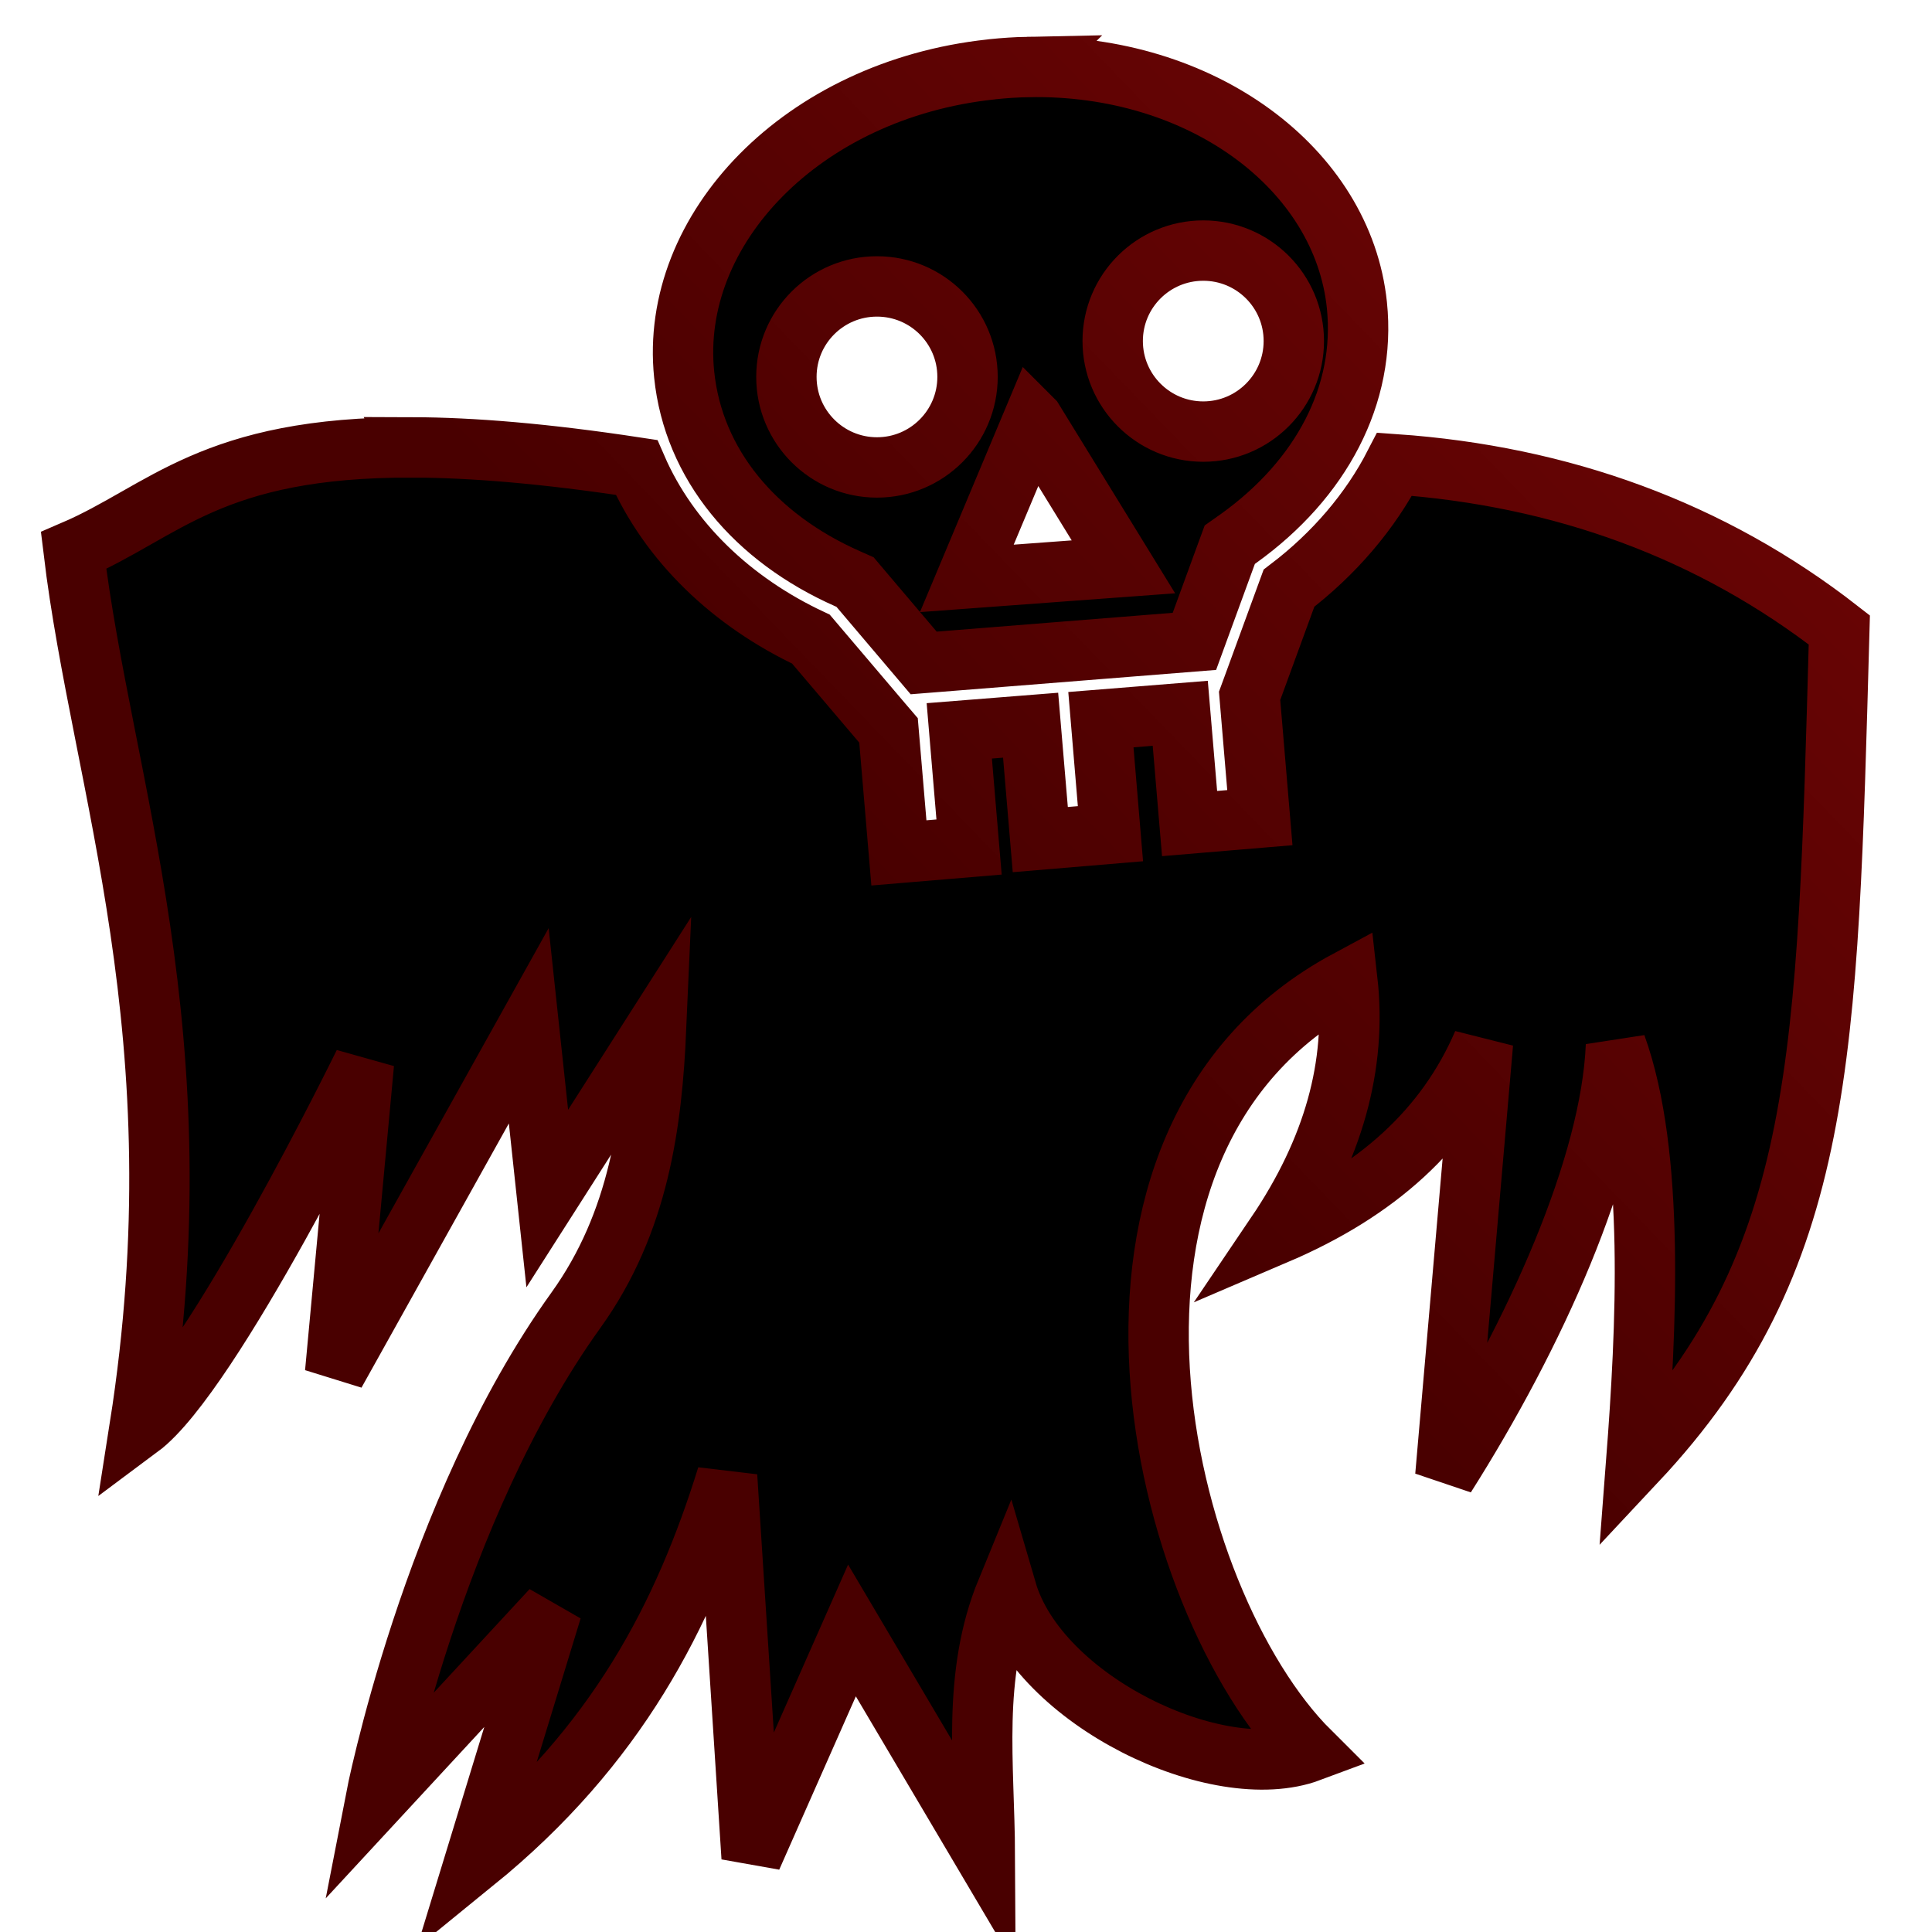
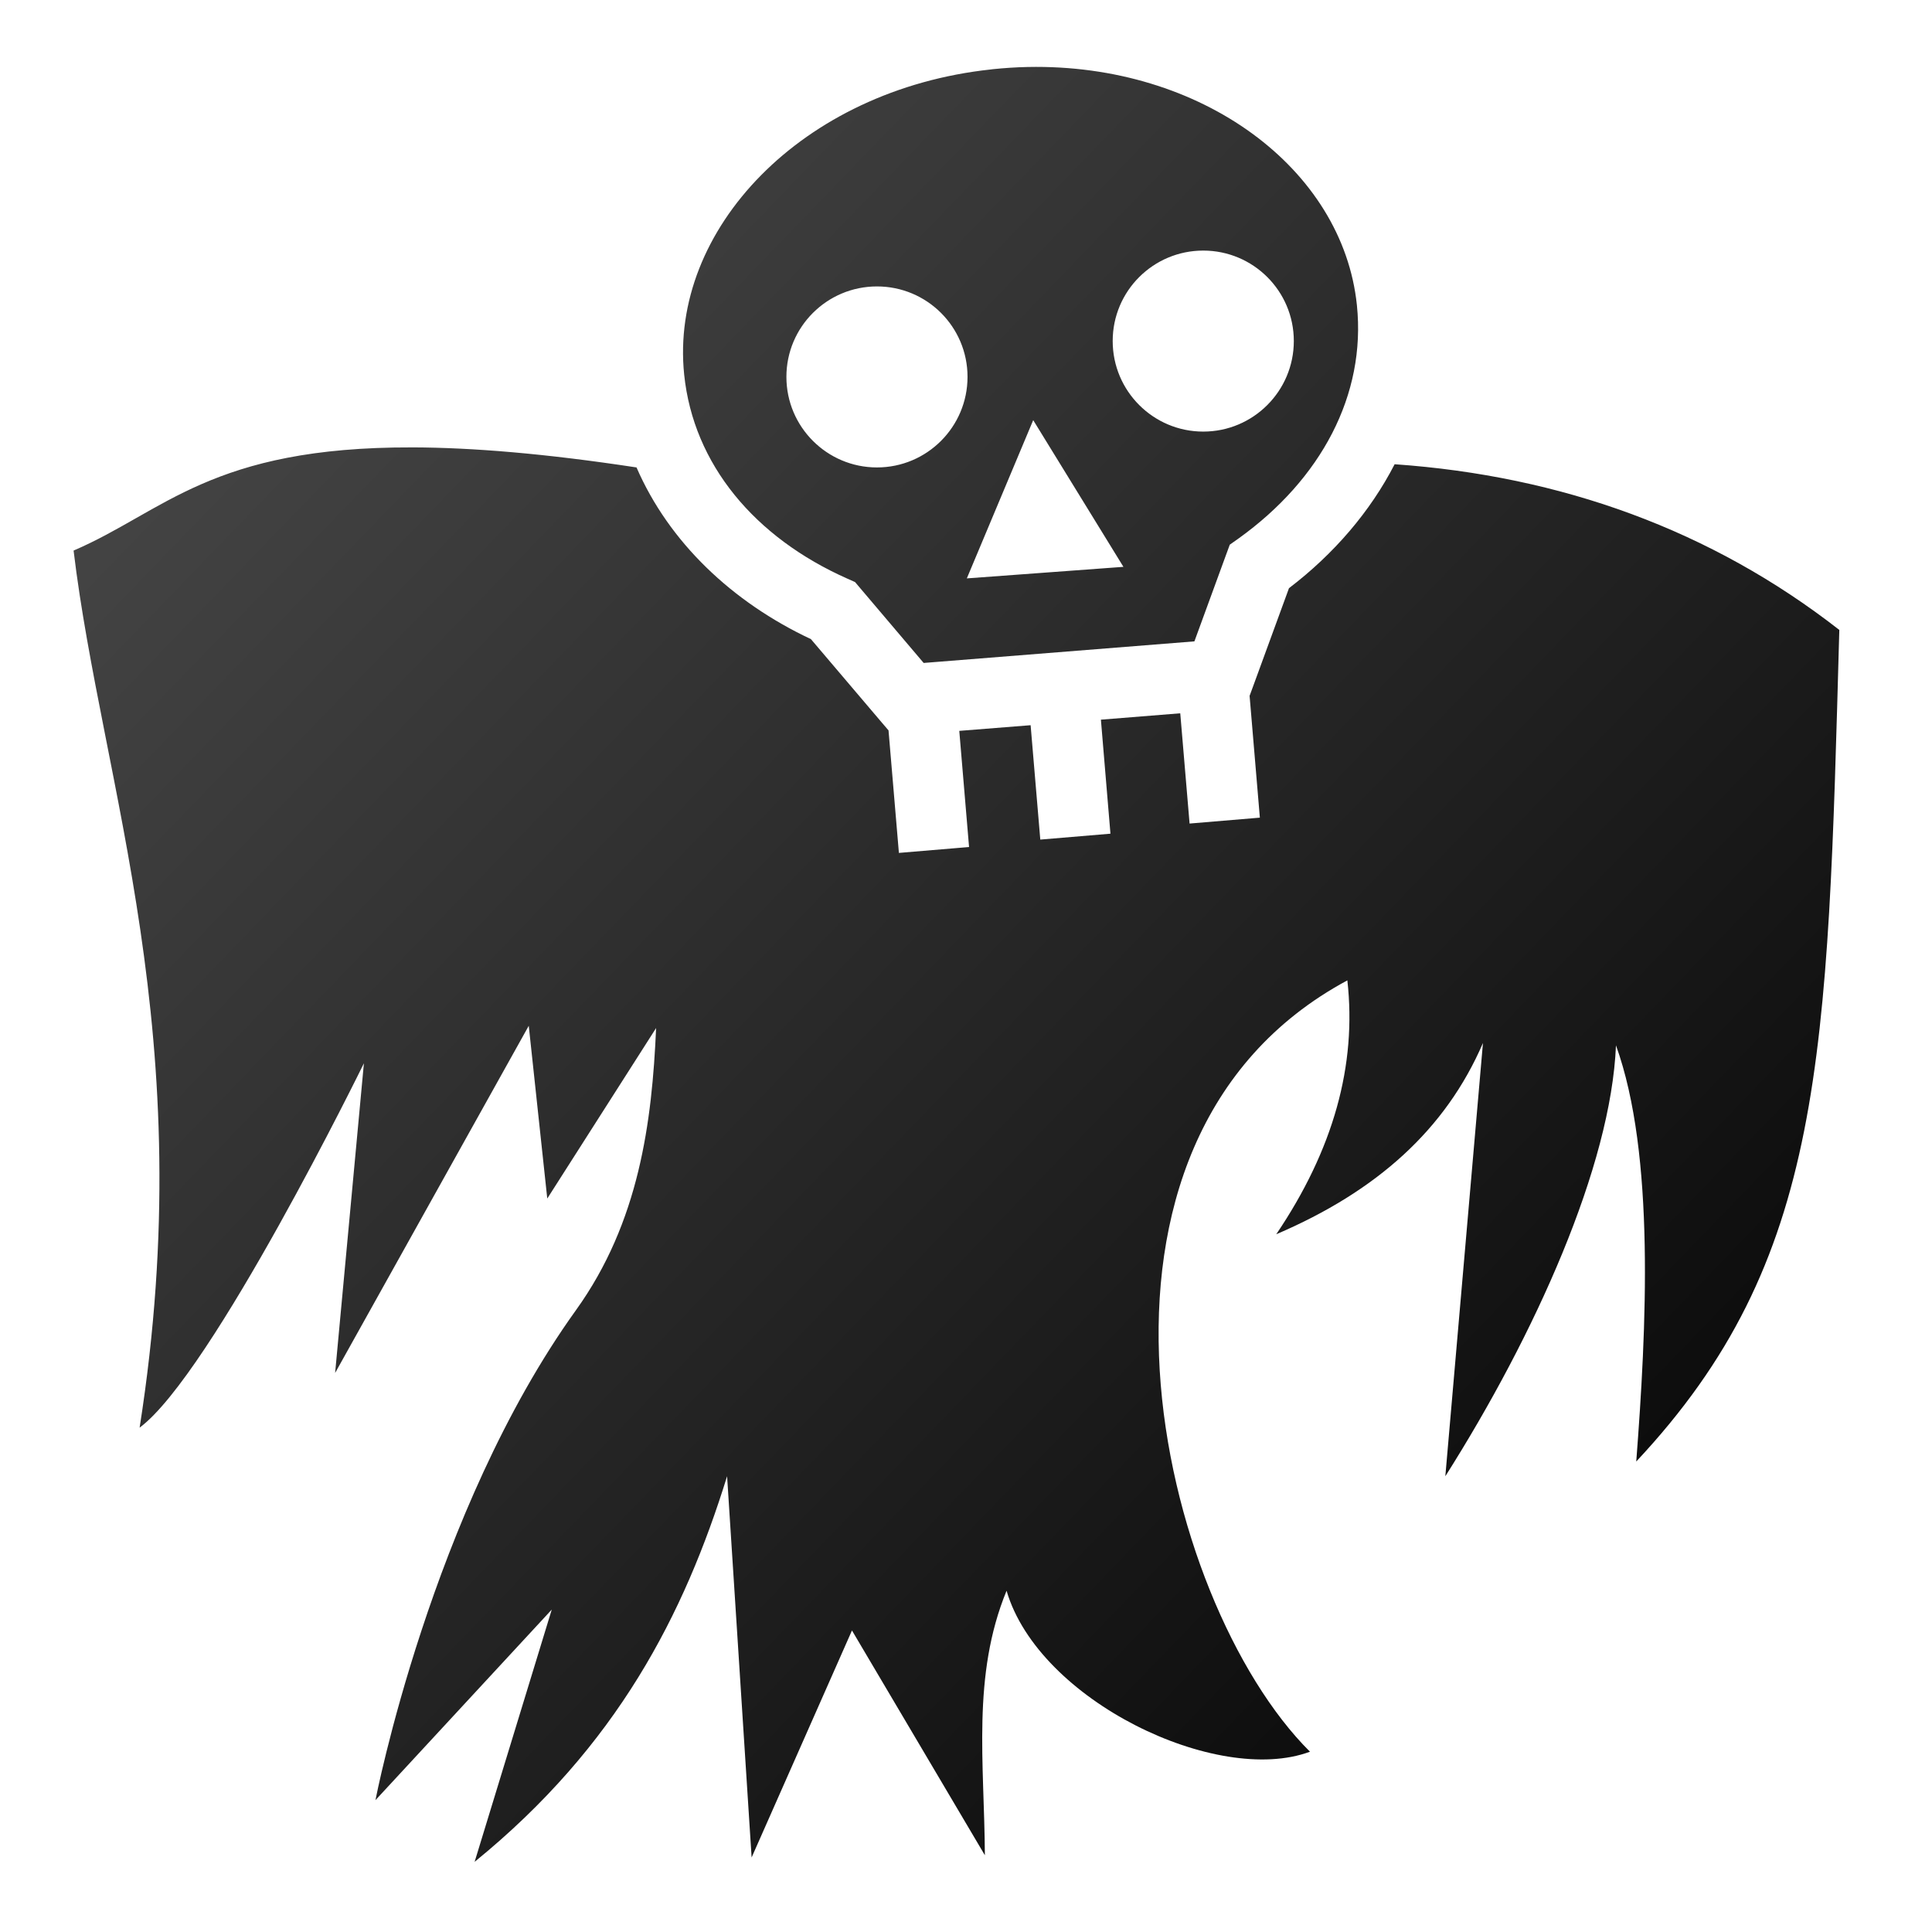
- <svg xmlns="http://www.w3.org/2000/svg" viewBox="0 0 512 512" style="height: 512px; width: 512px;">
+ <svg xmlns="http://www.w3.org/2000/svg" viewBox="0 0 512 512">
  <defs>
-     <linearGradient x1="0" x2="1" y1="1" y2="0" id="bg-gradient">
-       <stop offset="50%" stop-color="#000000" stop-opacity="1" />
-       <stop offset="100%" stop-color="#000000" stop-opacity="1" />
+     <linearGradient id="bg-gradient" x1="0" x2="1" y1="0" y2="1">
+       <stop offset="0%" stop-color="rgb(78, 78, 78)" />
+       <stop offset="100%" stop-color="rgb(0, 0, 0)" />
    </linearGradient>
-     <linearGradient x1="0" x2="1" y1="1" y2="0" id="stroke-gradient">
-       <stop offset="50%" stop-color="#490000" stop-opacity="1" />
-       <stop offset="100%" stop-color="#730606" stop-opacity="1" />
+     <linearGradient id="stroke-gradient" x1="0" x2="1" y1="0" y2="1">
+       <stop offset="0%" stop-color="rgb(129, 128, 128)" />
+       <stop offset="100%" stop-color="rgb(79, 78, 78)" />
    </linearGradient>
  </defs>
-   <g class="" transform="translate(0,0)" style="">
-     <path d="M272.375 17.75c-3.073.063-6.2.27-9.344.594l-.467.062c-50.047 5.388-85.223 42.445-81.25 80.875 2.455 23.772 18.7 43.2 43.312 54.095l1.97.875 1.374 1.625 16.81 19.813 71.75-5.72 8.376-22.905 1-2.72 2.344-1.655c21.862-15.694 33.8-38.044 31.344-61.813-3.736-36.142-41.12-64.063-87.22-63.125zm46.5 48.656c13.252 0 24 10.717 24 23.97 0 13.25-10.748 24-24 24s-24-10.75-24-24c0-13.253 10.748-23.97 24-23.97zm-86.47 9.5c13.253 0 24 10.717 24 23.97 0 13.25-10.747 24-24 24-13.25 0-24-10.75-24-24 0-13.253 10.75-23.97 24-23.97zm41.407 35.438l23.907 38.875-41.5 3.06 17.592-41.936zm-164.468 7.22c-53.418-.164-65.813 17.017-89.844 27.342 7.457 62.138 33.86 128.37 17.5 232.438 19.145-14.237 59.438-96.563 59.438-96.563l-7.626 82.064 51.313-92 4.906 45.78 28.845-45.187c-1.093 24.925-4.462 51.423-21.25 74.782C114.293 400.553 99.5 477.06 99.5 477.06l46.72-50.5-20.44 66.844c37.762-30.703 55.564-65.578 66.907-102.187l6.5 101.03 26.594-60.156L261 491.656c-.13-24.413-3.5-47.555 5.75-70.094 8.515 29.13 55.87 51.816 80.406 42.657-40.048-39.82-69.453-161.727 9.906-204.408 2.53 22.436-3.683 44.846-18.843 67.282 26.68-11.406 44.907-27.785 54.78-50.688l-9.97 114.813c23.782-37.54 43.916-82.23 45.22-114.19 10.45 28.937 8.05 75.348 5.375 110.283 50.06-53.433 50.658-106.84 53.813-220.375-33.91-26.452-73.682-40.823-117.844-43.907-6.46 12.55-16.095 23.77-28 32.845l-9.563 26.156-.874 2.376 2.72 32.28-18.626 1.564-2.47-29.22-21.03 1.69 2.53 30.218-18.592 1.562-2.563-30.313-18.906 1.5 2.593 30.782-18.594 1.56-2.75-32.468-1.845-2.156-18.72-22.03c-20.886-9.807-37.6-25.673-46.218-45.5-24.256-3.692-43.582-5.266-59.343-5.314z" fill="url(#bg-gradient)" stroke="url(#stroke-gradient)" stroke-opacity="1" stroke-width="16" />
+   <g transform-origin="center" transform="">
+     <path d="M272.375 17.75c-3.073.063-6.2.27-9.344.594l-.467.062c-50.047 5.388-85.223 42.445-81.25 80.875 2.455 23.772 18.7 43.2 43.312 54.095l1.97.875 1.374 1.625 16.81 19.813 71.75-5.72 8.376-22.905 1-2.72 2.344-1.655c21.862-15.694 33.8-38.044 31.344-61.813-3.736-36.142-41.12-64.063-87.22-63.125zm46.5 48.656c13.252 0 24 10.717 24 23.97 0 13.25-10.748 24-24 24s-24-10.75-24-24c0-13.253 10.748-23.97 24-23.97zm-86.47 9.5c13.253 0 24 10.717 24 23.97 0 13.25-10.747 24-24 24-13.25 0-24-10.75-24-24 0-13.253 10.75-23.97 24-23.97zm41.407 35.438l23.907 38.875-41.5 3.06 17.592-41.936zm-164.468 7.22c-53.418-.164-65.813 17.017-89.844 27.342 7.457 62.138 33.86 128.37 17.5 232.438 19.145-14.237 59.438-96.563 59.438-96.563l-7.626 82.064 51.313-92 4.906 45.78 28.845-45.187c-1.093 24.925-4.462 51.423-21.25 74.782C114.293 400.553 99.5 477.06 99.5 477.06l46.72-50.5-20.44 66.844c37.762-30.703 55.564-65.578 66.907-102.187l6.5 101.03 26.594-60.156L261 491.656c-.13-24.413-3.5-47.555 5.75-70.094 8.515 29.13 55.87 51.816 80.406 42.657-40.048-39.82-69.453-161.727 9.906-204.408 2.53 22.436-3.683 44.846-18.843 67.282 26.68-11.406 44.907-27.785 54.78-50.688l-9.97 114.813c23.782-37.54 43.916-82.23 45.22-114.19 10.45 28.937 8.05 75.348 5.375 110.283 50.06-53.433 50.658-106.84 53.813-220.375-33.91-26.452-73.682-40.823-117.844-43.907-6.46 12.55-16.095 23.77-28 32.845l-9.563 26.156-.874 2.376 2.72 32.28-18.626 1.564-2.47-29.22-21.03 1.69 2.53 30.218-18.592 1.562-2.563-30.313-18.906 1.5 2.593 30.782-18.594 1.56-2.75-32.468-1.845-2.156-18.72-22.03c-20.886-9.807-37.6-25.673-46.218-45.5-24.256-3.692-43.582-5.266-59.343-5.314z" fill="url(#bg-gradient)" stroke="url(#stroke-gradient)" stroke-width="0" />
  </g>
</svg>
